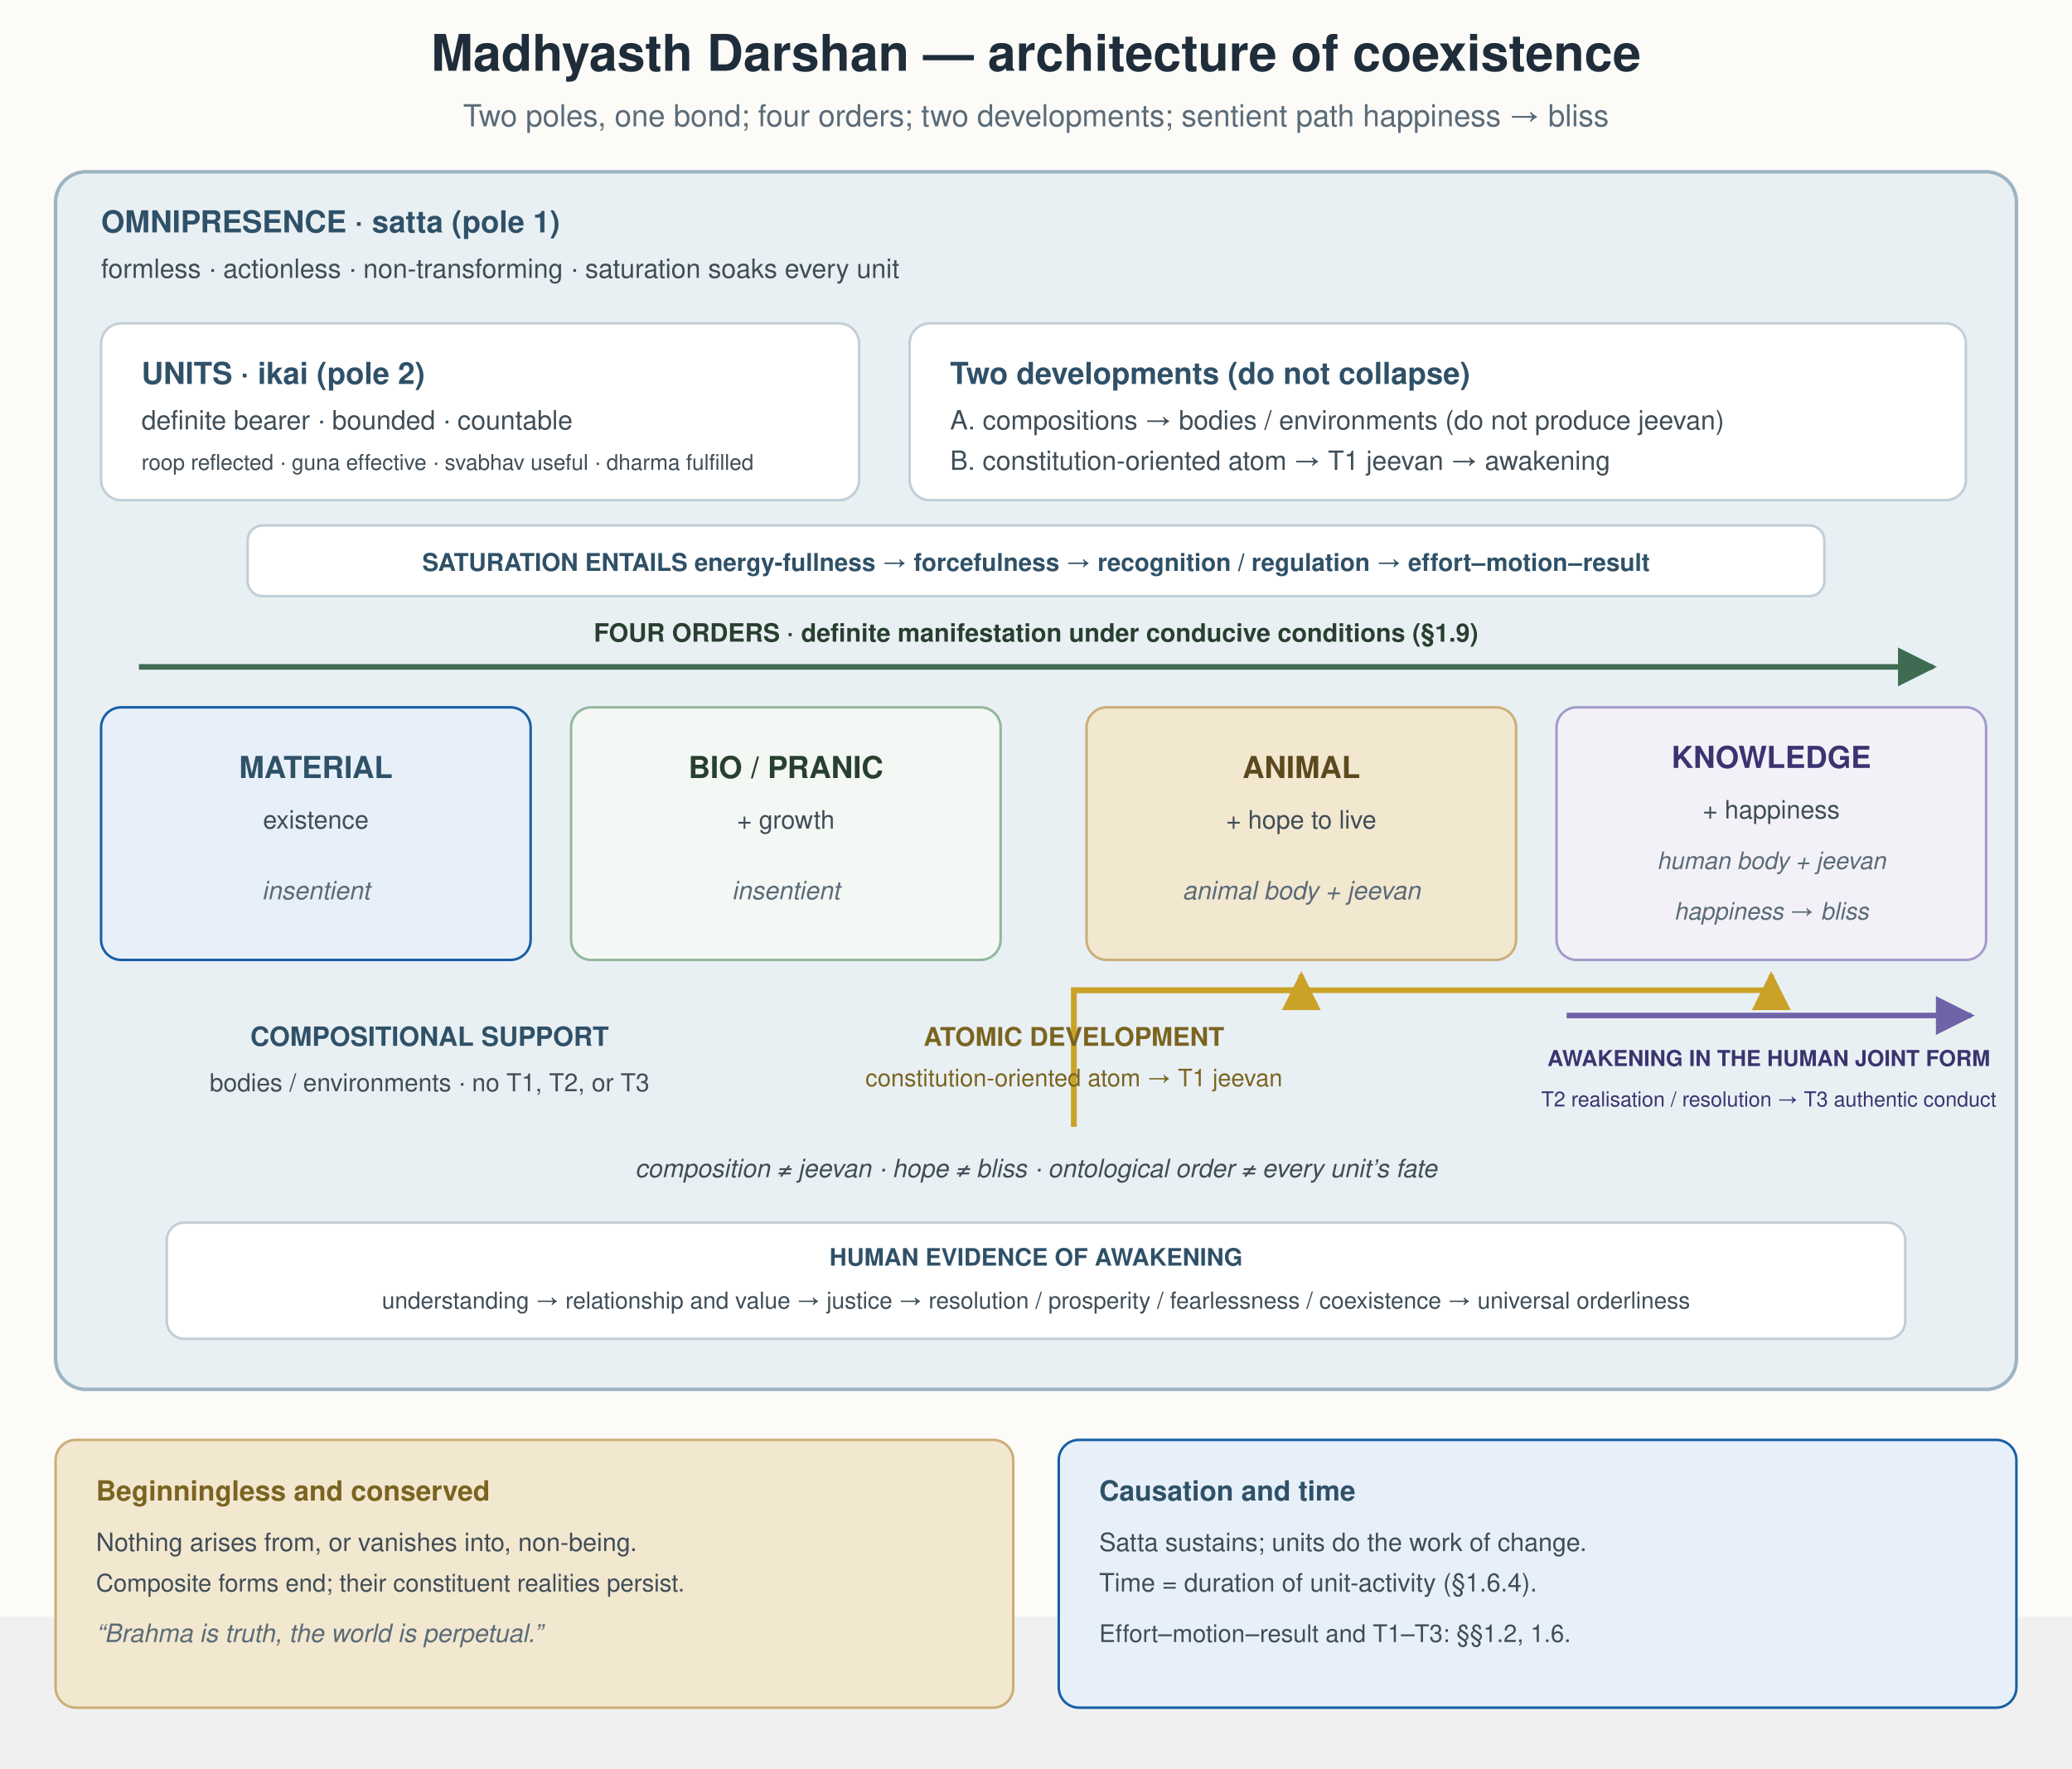
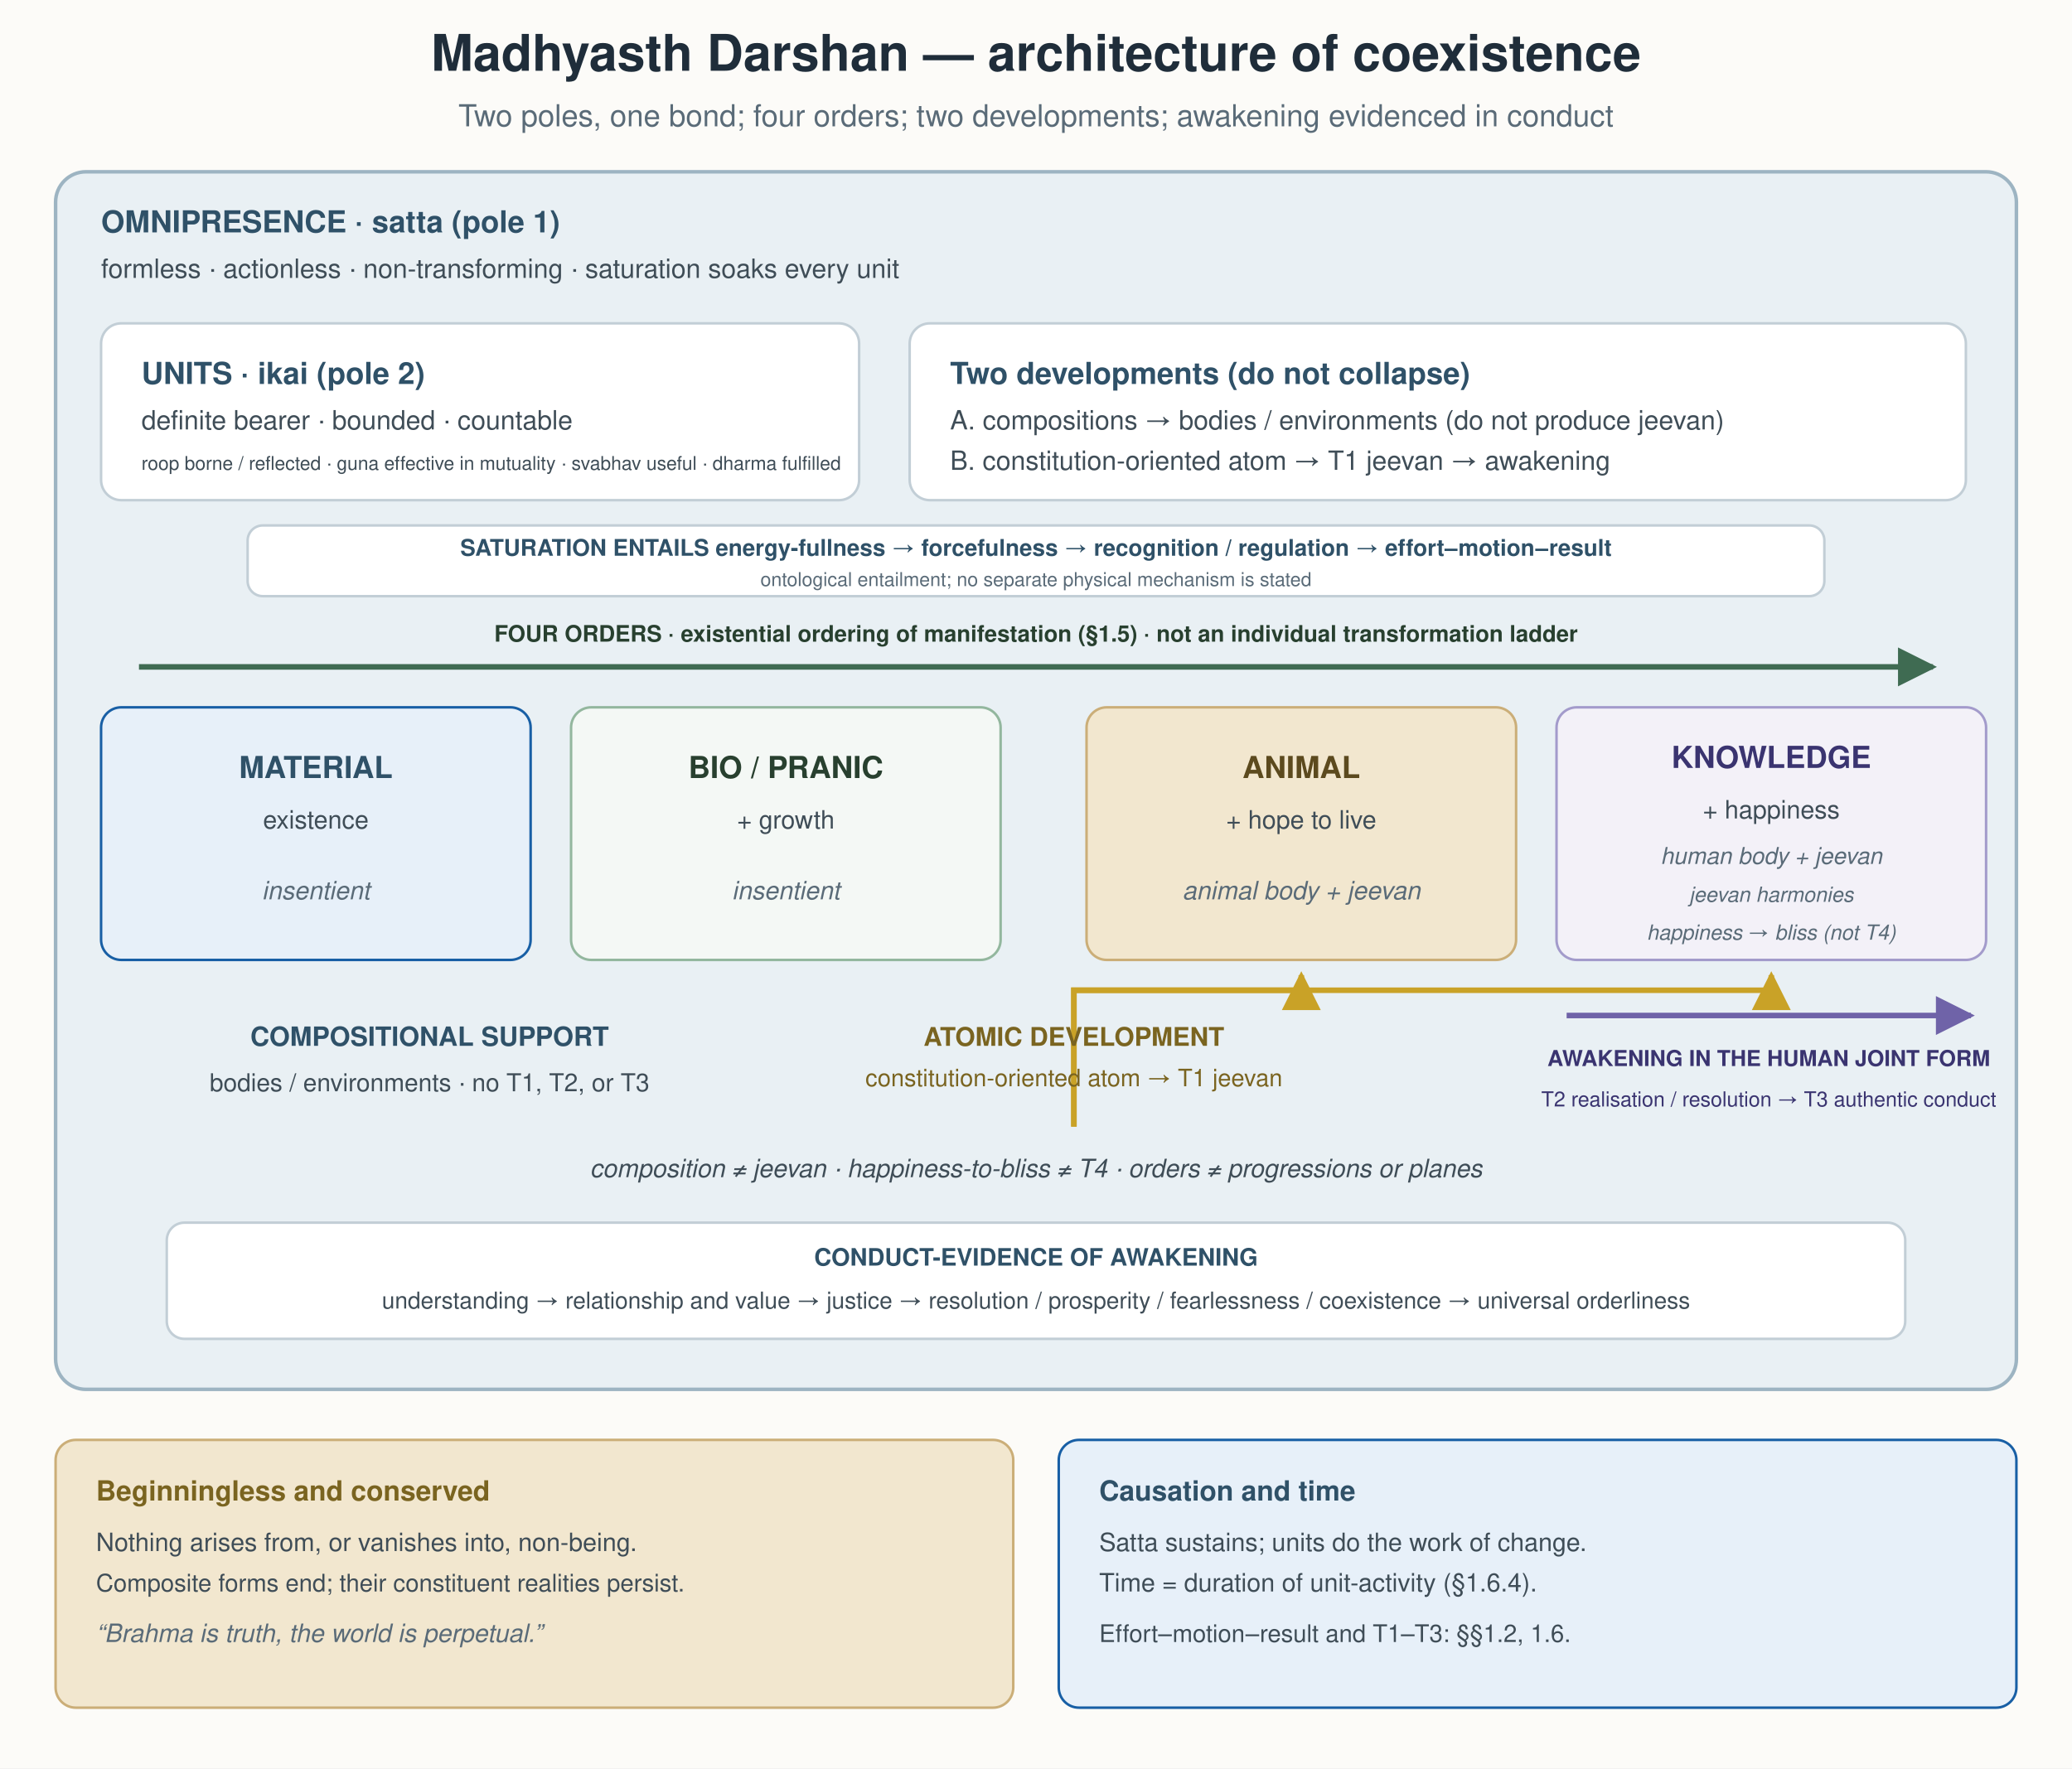
<svg xmlns="http://www.w3.org/2000/svg" width="820" height="700" viewBox="0 0 820 700" role="img">
  <style>

    .bg { fill: #FCFBF8; }
    .panel { fill: #FFFFFF; stroke: #C2CED6; }
    .panel-alt { fill: #F4F8F5; stroke: #93B79E; }
    .panel-warm { fill: #F2E7CF; stroke: #CBAE78; }
    .panel-green { fill: #F4F8F5; stroke: #93B79E; }
    .panel-purple { fill: #F3F1F8; stroke: #A39BCB; }
    .panel-blue { fill: #E7F0F9; stroke: #185FA5; }
    .panel-gold { fill: #FFF8E7; stroke: #D4A843; }
    .ground { fill: #E9F0F4; stroke: #9DB4C2; }
    .title { fill: #1F2D3A; }
    .sub { fill: #5A6B78; }
    .ink { fill: #3F4D57; }
    .ink-dim { fill: #5A6B78; }
    .ink-blue { fill: #2F5168; }
    .ink-green { fill: #28402F; }
    .ink-purple { fill: #3A3470; }
    .ink-gold { fill: #7A6420; }
    .ink-warm { fill: #5C4A1E; }
    .stroke-blue { stroke: #5E7686; }
    .stroke-green { stroke: #3F6B52; }
    .stroke-purple { stroke: #6F63A8; }
    .stroke-gold { stroke: #C9A227; }
    .stroke-muted { stroke: #5E7686; }
    .chip { fill: #FFFFFF; stroke: #C2CED6; }
    .chip-hi { fill: #FFF8E7; stroke: #C9A227; }
    .chip-purple { fill: #ECE7F6; stroke: #5B3FA0; }
    .foot { fill: #F7F5F0; stroke: #D8D0C0; }
    .mark-fill { fill: #5E7686; }
    .mark-green { fill: #3F6B52; }
    .mark-purple { fill: #6F63A8; }
    .mark-gold { fill: #C9A227; }
    text { font-family: Helvetica, Arial, sans-serif; }


  @media (prefers-color-scheme: dark) {
    .bg { fill: #1a1815; }
    .panel { fill: #26231e; stroke: #423b33; }
    .panel-alt { fill: #1e1b18; stroke: #423b33; }
    .panel-warm { fill: #2a2418; stroke: #6f5a22; }
    .panel-green { fill: #1a2e22; stroke: #355940; }
    .panel-purple { fill: #241e33; stroke: #5b3fa0; }
    .panel-blue { fill: #1a2430; stroke: #3d6278; }
    .panel-gold { fill: #2a2418; stroke: #c9a227; }
    .ground { fill: #1e2830; stroke: #3d6278; }
    .title { fill: #f5f1ec; }
    .sub { fill: #aca194; }
    .ink { fill: #e6dfd6; }
    .ink-dim { fill: #aca194; }
    .ink-blue { fill: #7ebbed; }
    .ink-green { fill: #8fd4a8; }
    .ink-purple { fill: #c4b5fd; }
    .ink-gold { fill: #f0c78a; }
    .ink-warm { fill: #f0c78a; }
    .stroke-blue { stroke: #7ebbed; }
    .stroke-green { stroke: #8fd4a8; }
    .stroke-purple { stroke: #c4b5fd; }
    .stroke-gold { stroke: #f0c78a; }
    .stroke-muted { stroke: #6f655a; }
    .chip { fill: #2f2a24; stroke: #423b33; }
    .chip-hi { fill: #2a2418; stroke: #c9a227; }
    .chip-purple { fill: #241e33; stroke: #5b3fa0; }
    .foot { fill: #26231e; stroke: #423b33; }
    .mark-fill { fill: #aca194; }
    .mark-green { fill: #8fd4a8; }
    .mark-purple { fill: #c4b5fd; }
    .mark-gold { fill: #f0c78a; }
  }

  </style>
  <defs>
    <marker id="ahG2" viewBox="0 0 10 10" refX="9" refY="5" markerWidth="7" markerHeight="7" orient="auto">
      <path d="M0,0 L10,5 L0,10 z" class="mark-green" />
    </marker>
    <marker id="ahI2" viewBox="0 0 10 10" refX="9" refY="5" markerWidth="7" markerHeight="7" orient="auto">
      <path d="M0,0 L10,5 L0,10 z" class="mark-purple" />
    </marker>
    <marker id="ahGold" viewBox="0 0 10 10" refX="9" refY="5" markerWidth="7" markerHeight="7" orient="auto">
      <path d="M0,0 L10,5 L0,10 z" class="mark-gold" />
    </marker>
  </defs>
-   <rect class="bg" width="820" height="640" />
+   <rect class="bg" width="820" height="700" />
  <text class="title" x="410" y="28" text-anchor="middle" font-size="20" font-weight="700">Madhyasth Darshan — architecture of coexistence</text>
-   <text class="sub" x="410" y="50" text-anchor="middle" font-size="12">Two poles, one bond; four orders; two developments; sentient path happiness → bliss</text>
+   <text class="sub" x="410" y="50" text-anchor="middle" font-size="12">Two poles, one bond; four orders; two developments; awakening evidenced in conduct</text>
  <rect class="ground" x="22" y="68" width="776" height="482" rx="12" stroke-width="1.4" />
  <text class="ink-blue" x="40" y="92" font-size="12" font-weight="700">OMNIPRESENCE · satta (pole 1)</text>
  <text class="ink" x="40" y="110" font-size="10.5">formless · actionless · non-transforming · saturation soaks every unit</text>
  <rect class="panel" x="40" y="128" width="300" height="70" rx="8" />
  <text class="ink-blue" x="56" y="152" font-size="12" font-weight="700">UNITS · ikai (pole 2)</text>
  <text class="ink" x="56" y="170" font-size="10.5">definite bearer · bounded · countable</text>
-   <text class="ink" x="56" y="186" font-size="8.6">roop reflected · guna effective · svabhav useful · dharma fulfilled</text>
+   <text class="ink" x="56" y="186" font-size="7.5">roop borne / reflected · guna effective in mutuality · svabhav useful · dharma fulfilled</text>
  <rect class="panel" x="360" y="128" width="418" height="70" rx="8" />
  <text class="ink-blue" x="376" y="152" font-size="12" font-weight="700">Two developments (do not collapse)</text>
  <text class="ink" x="376" y="170" font-size="10.5">A. compositions → bodies / environments (do not produce jeevan)</text>
  <text class="ink" x="376" y="186" font-size="10.5">B. constitution-oriented atom → T1 jeevan → awakening</text>
  <rect class="chip" x="98" y="208" width="624" height="28" rx="6" />
-   <text class="ink-blue" x="410" y="226" text-anchor="middle" font-size="9.7" font-weight="700">SATURATION ENTAILS energy-fullness → forcefulness → recognition / regulation → effort–motion–result</text>
+   <text class="ink-blue" x="410" y="220" text-anchor="middle" font-size="9.1" font-weight="700">SATURATION ENTAILS energy-fullness → forcefulness → recognition / regulation → effort–motion–result</text>
+   <text class="ink-dim" x="410" y="232" text-anchor="middle" font-size="7.6">ontological entailment; no separate physical mechanism is stated</text>
  <line x1="55" y1="264" x2="765" y2="264" class="stroke-green" stroke-width="2.2" marker-end="url(#ahG2)" />
-   <text class="ink-green" x="410" y="254" text-anchor="middle" font-size="10" font-weight="700">FOUR ORDERS · definite manifestation under conducive conditions (§1.9)</text>
+   <text class="ink-green" x="410" y="254" text-anchor="middle" font-size="9" font-weight="700">FOUR ORDERS · existential ordering of manifestation (§1.5) · not an individual transformation ladder</text>
  <rect class="panel-blue" x="40" y="280" width="170" height="100" rx="8" />
  <text class="ink-blue" x="125" y="308" text-anchor="middle" font-size="12" font-weight="700">MATERIAL</text>
  <text class="ink" x="125" y="328" text-anchor="middle" font-size="10">existence</text>
  <text class="ink-dim" x="125" y="356" text-anchor="middle" font-size="10" font-style="italic">insentient</text>
  <rect class="panel-green" x="226" y="280" width="170" height="100" rx="8" />
  <text class="ink-green" x="311" y="308" text-anchor="middle" font-size="12" font-weight="700">BIO / PRANIC</text>
  <text class="ink" x="311" y="328" text-anchor="middle" font-size="10">+ growth</text>
  <text class="ink-dim" x="311" y="356" text-anchor="middle" font-size="10" font-style="italic">insentient</text>
  <rect class="panel-warm" x="430" y="280" width="170" height="100" rx="8" />
  <text class="ink-warm" x="515" y="308" text-anchor="middle" font-size="12" font-weight="700">ANIMAL</text>
  <text class="ink" x="515" y="328" text-anchor="middle" font-size="10">+ hope to live</text>
  <text class="ink-dim" x="515" y="356" text-anchor="middle" font-size="10" font-style="italic">animal body + jeevan</text>
  <rect class="panel-purple" x="616" y="280" width="170" height="100" rx="8" />
  <text class="ink-purple" x="701" y="304" text-anchor="middle" font-size="12" font-weight="700">KNOWLEDGE</text>
  <text class="ink" x="701" y="324" text-anchor="middle" font-size="10">+ happiness</text>
-   <text class="ink-dim" x="701" y="344" text-anchor="middle" font-size="9.5" font-style="italic">human body + jeevan</text>
-   <text class="ink-dim" x="701" y="364" text-anchor="middle" font-size="9.5" font-style="italic">happiness → bliss</text>
+   <text class="ink-dim" x="701" y="342" text-anchor="middle" font-size="9.2" font-style="italic">human body + jeevan</text>
+   <text class="ink-dim" x="701" y="357" text-anchor="middle" font-size="8.3" font-style="italic">jeevan harmonies</text>
+   <text class="ink-dim" x="701" y="372" text-anchor="middle" font-size="8.3" font-style="italic">happiness → bliss (not T4)</text>
  <text class="ink-blue" x="170" y="414" text-anchor="middle" font-size="10.5" font-weight="700">COMPOSITIONAL SUPPORT</text>
  <text class="ink" x="170" y="432" text-anchor="middle" font-size="9.8">bodies / environments · no T1, T2, or T3</text>
  <path d="M425 446 V392 H515 V386" fill="none" class="stroke-gold" stroke-width="2.2" marker-end="url(#ahGold)" />
  <path d="M425 446 V392 H701 V386" fill="none" class="stroke-gold" stroke-width="2.2" marker-end="url(#ahGold)" />
  <text class="ink-gold" x="425" y="414" text-anchor="middle" font-size="10.2" font-weight="700">ATOMIC DEVELOPMENT</text>
  <text class="ink-gold" x="425" y="430" text-anchor="middle" font-size="9.5">constitution-oriented atom → T1 jeevan</text>
  <line x1="620" y1="402" x2="780" y2="402" class="stroke-purple" stroke-width="2.2" marker-end="url(#ahI2)" />
  <text class="ink-purple" x="700" y="422" text-anchor="middle" font-size="8.7" font-weight="700">AWAKENING IN THE HUMAN JOINT FORM</text>
  <text class="ink-purple" x="700" y="438" text-anchor="middle" font-size="8.2">T2 realisation / resolution → T3 authentic conduct</text>
-   <text class="ink" x="410" y="466" text-anchor="middle" font-size="10" font-style="italic">composition ≠ jeevan · hope ≠ bliss · ontological order ≠ every unit’s fate</text>
+   <text class="ink" x="410" y="466" text-anchor="middle" font-size="10" font-style="italic">composition ≠ jeevan · happiness-to-bliss ≠ T4 · orders ≠ progressions or planes</text>
  <rect class="panel" x="66" y="484" width="688" height="46" rx="7" />
-   <text class="ink-blue" x="410" y="501" text-anchor="middle" font-size="9.5" font-weight="700">HUMAN EVIDENCE OF AWAKENING</text>
+   <text class="ink-blue" x="410" y="501" text-anchor="middle" font-size="9.5" font-weight="700">CONDUCT-EVIDENCE OF AWAKENING</text>
  <text class="ink" x="410" y="518" text-anchor="middle" font-size="9.2">understanding → relationship and value → justice → resolution / prosperity / fearlessness / coexistence → universal orderliness</text>
  <rect class="panel-warm" x="22" y="570" width="379" height="106" rx="8" />
  <text class="ink-gold" x="38" y="594" font-size="11" font-weight="700">Beginningless and conserved</text>
  <text class="ink" x="38" y="614" font-size="10">Nothing arises from, or vanishes into, non-being.</text>
  <text class="ink" x="38" y="630" font-size="9.6">Composite forms end; their constituent realities persist.</text>
  <text class="ink-dim" x="38" y="650" font-size="10" font-style="italic">“Brahma is truth, the world is perpetual.”</text>
  <rect class="panel-blue" x="419" y="570" width="379" height="106" rx="8" />
  <text class="ink-blue" x="435" y="594" font-size="11" font-weight="700">Causation and time</text>
  <text class="ink" x="435" y="614" font-size="10">Satta sustains; units do the work of change.</text>
  <text class="ink" x="435" y="630" font-size="10">Time = duration of unit-activity (§1.6.4).</text>
  <text class="ink" x="435" y="650" font-size="9.6">Effort–motion–result and T1–T3: §§1.2, 1.6.</text>
</svg>
